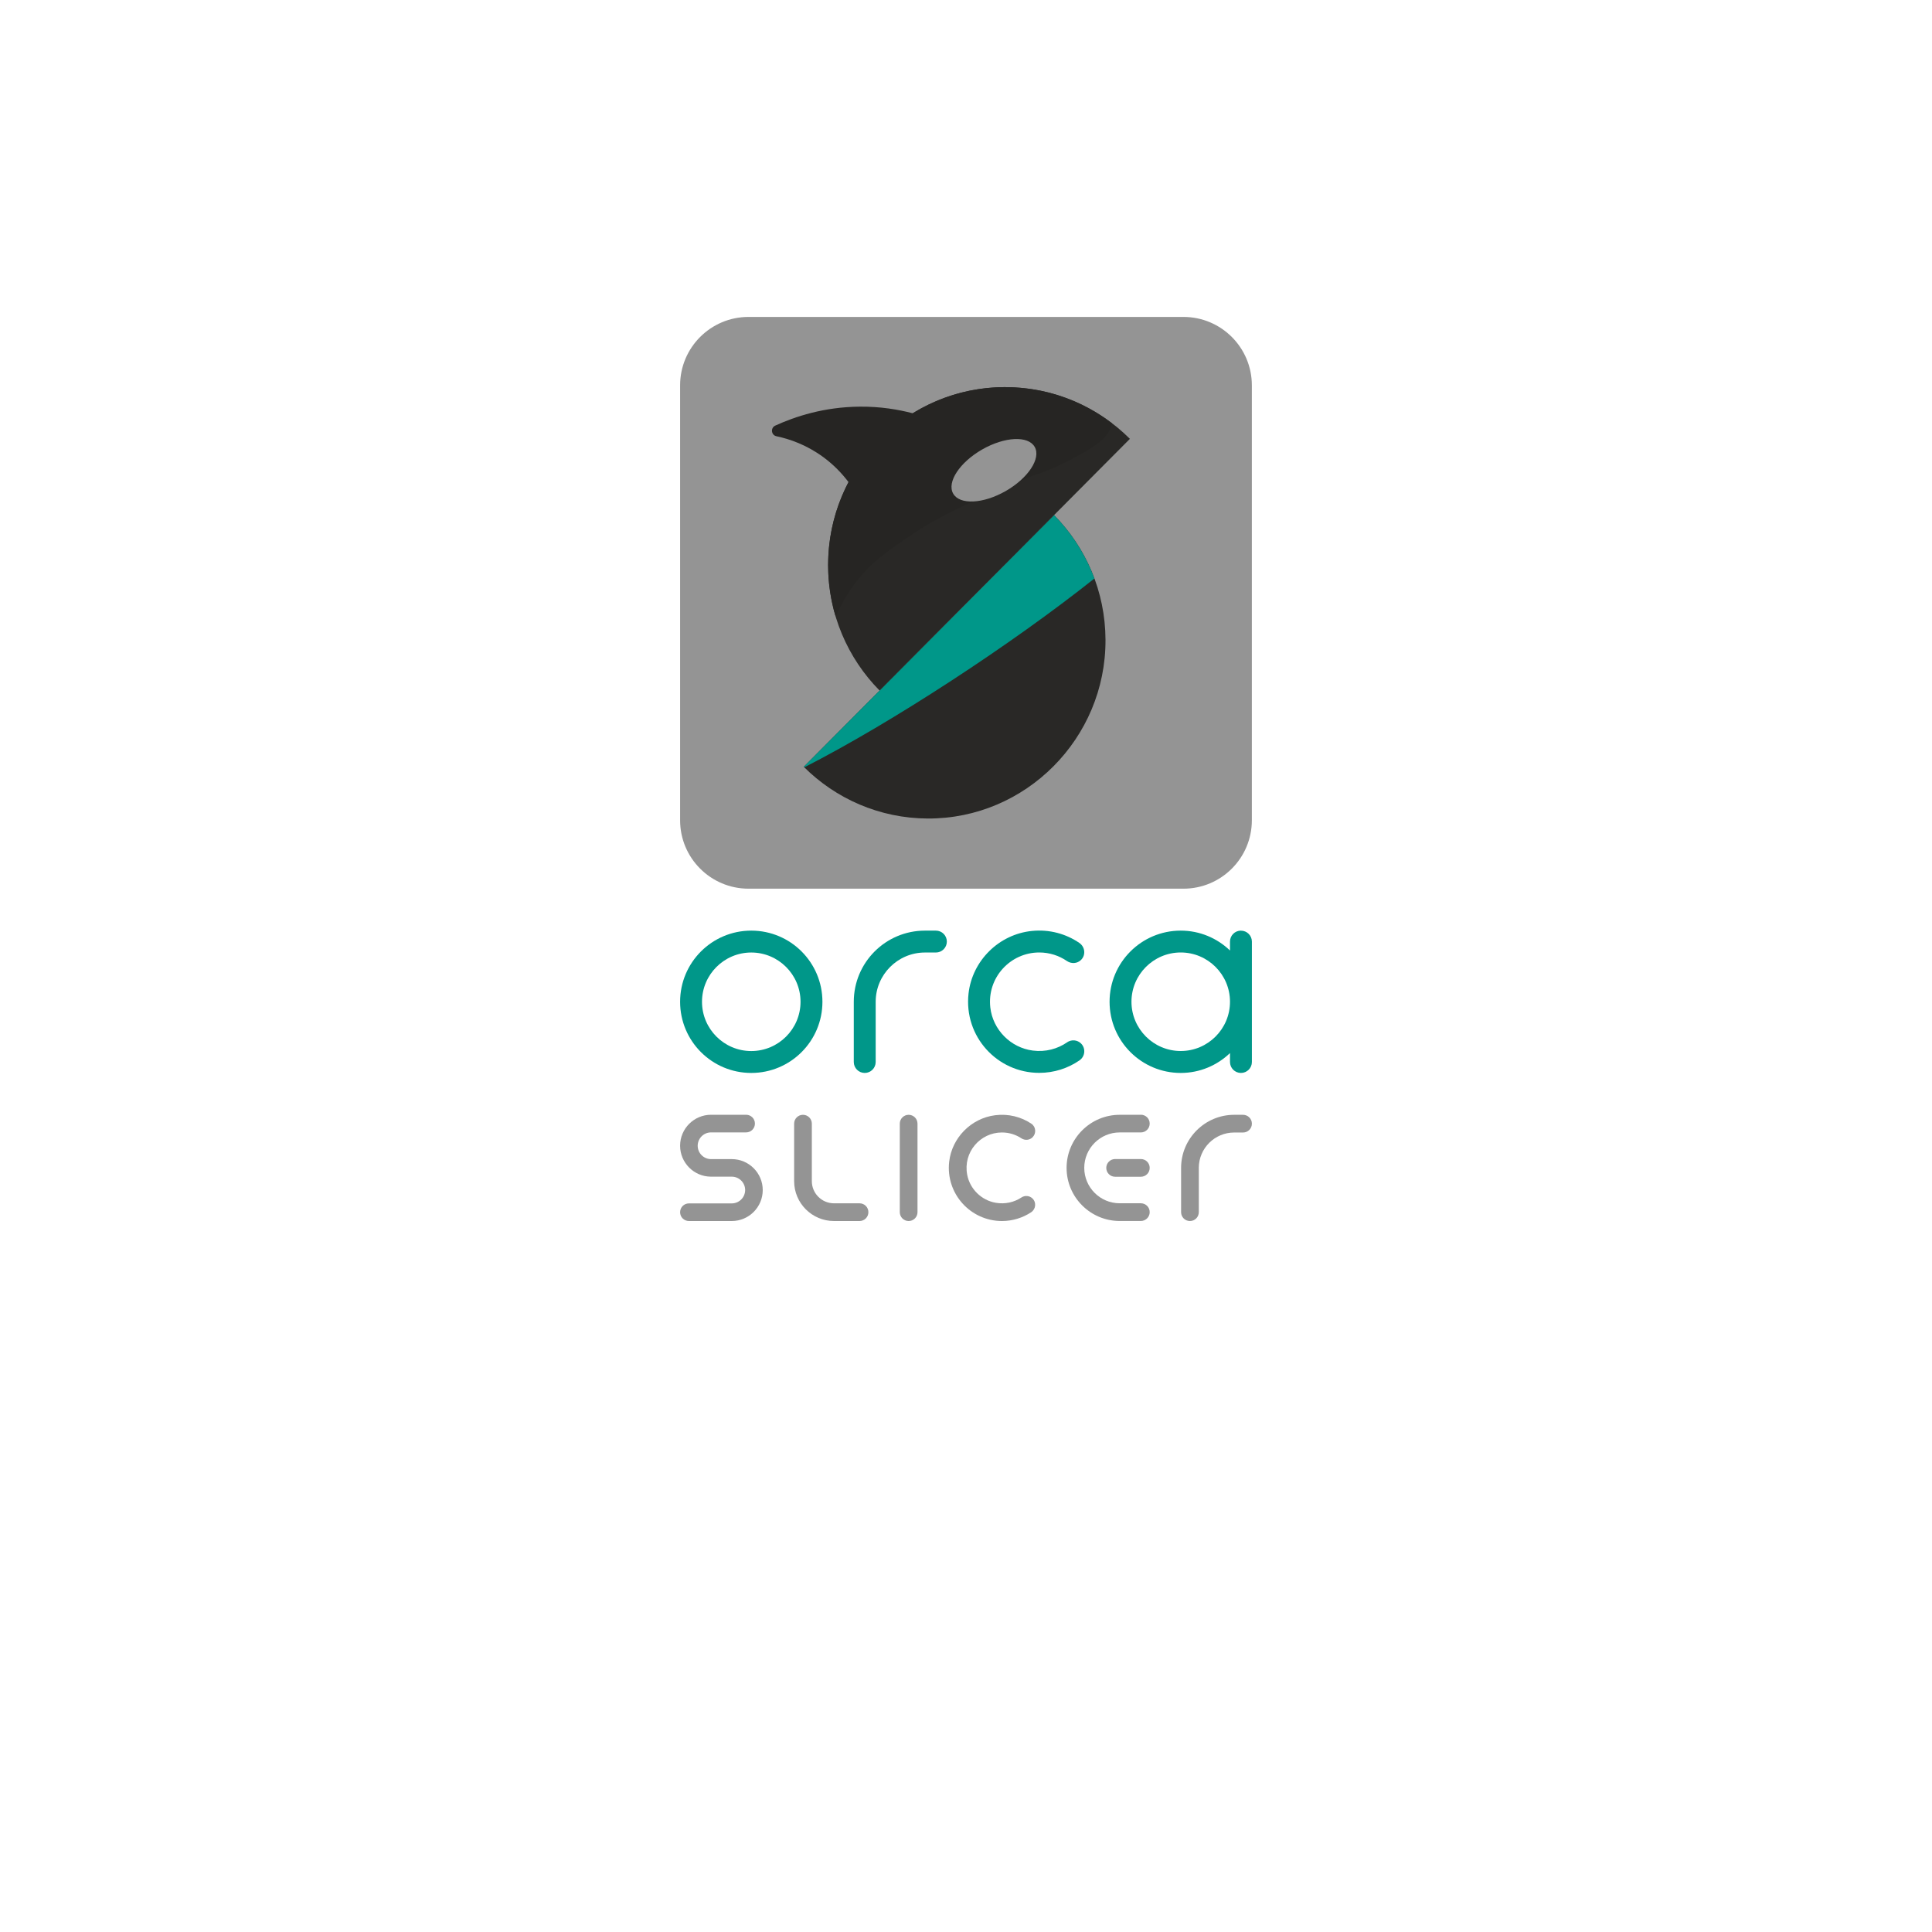
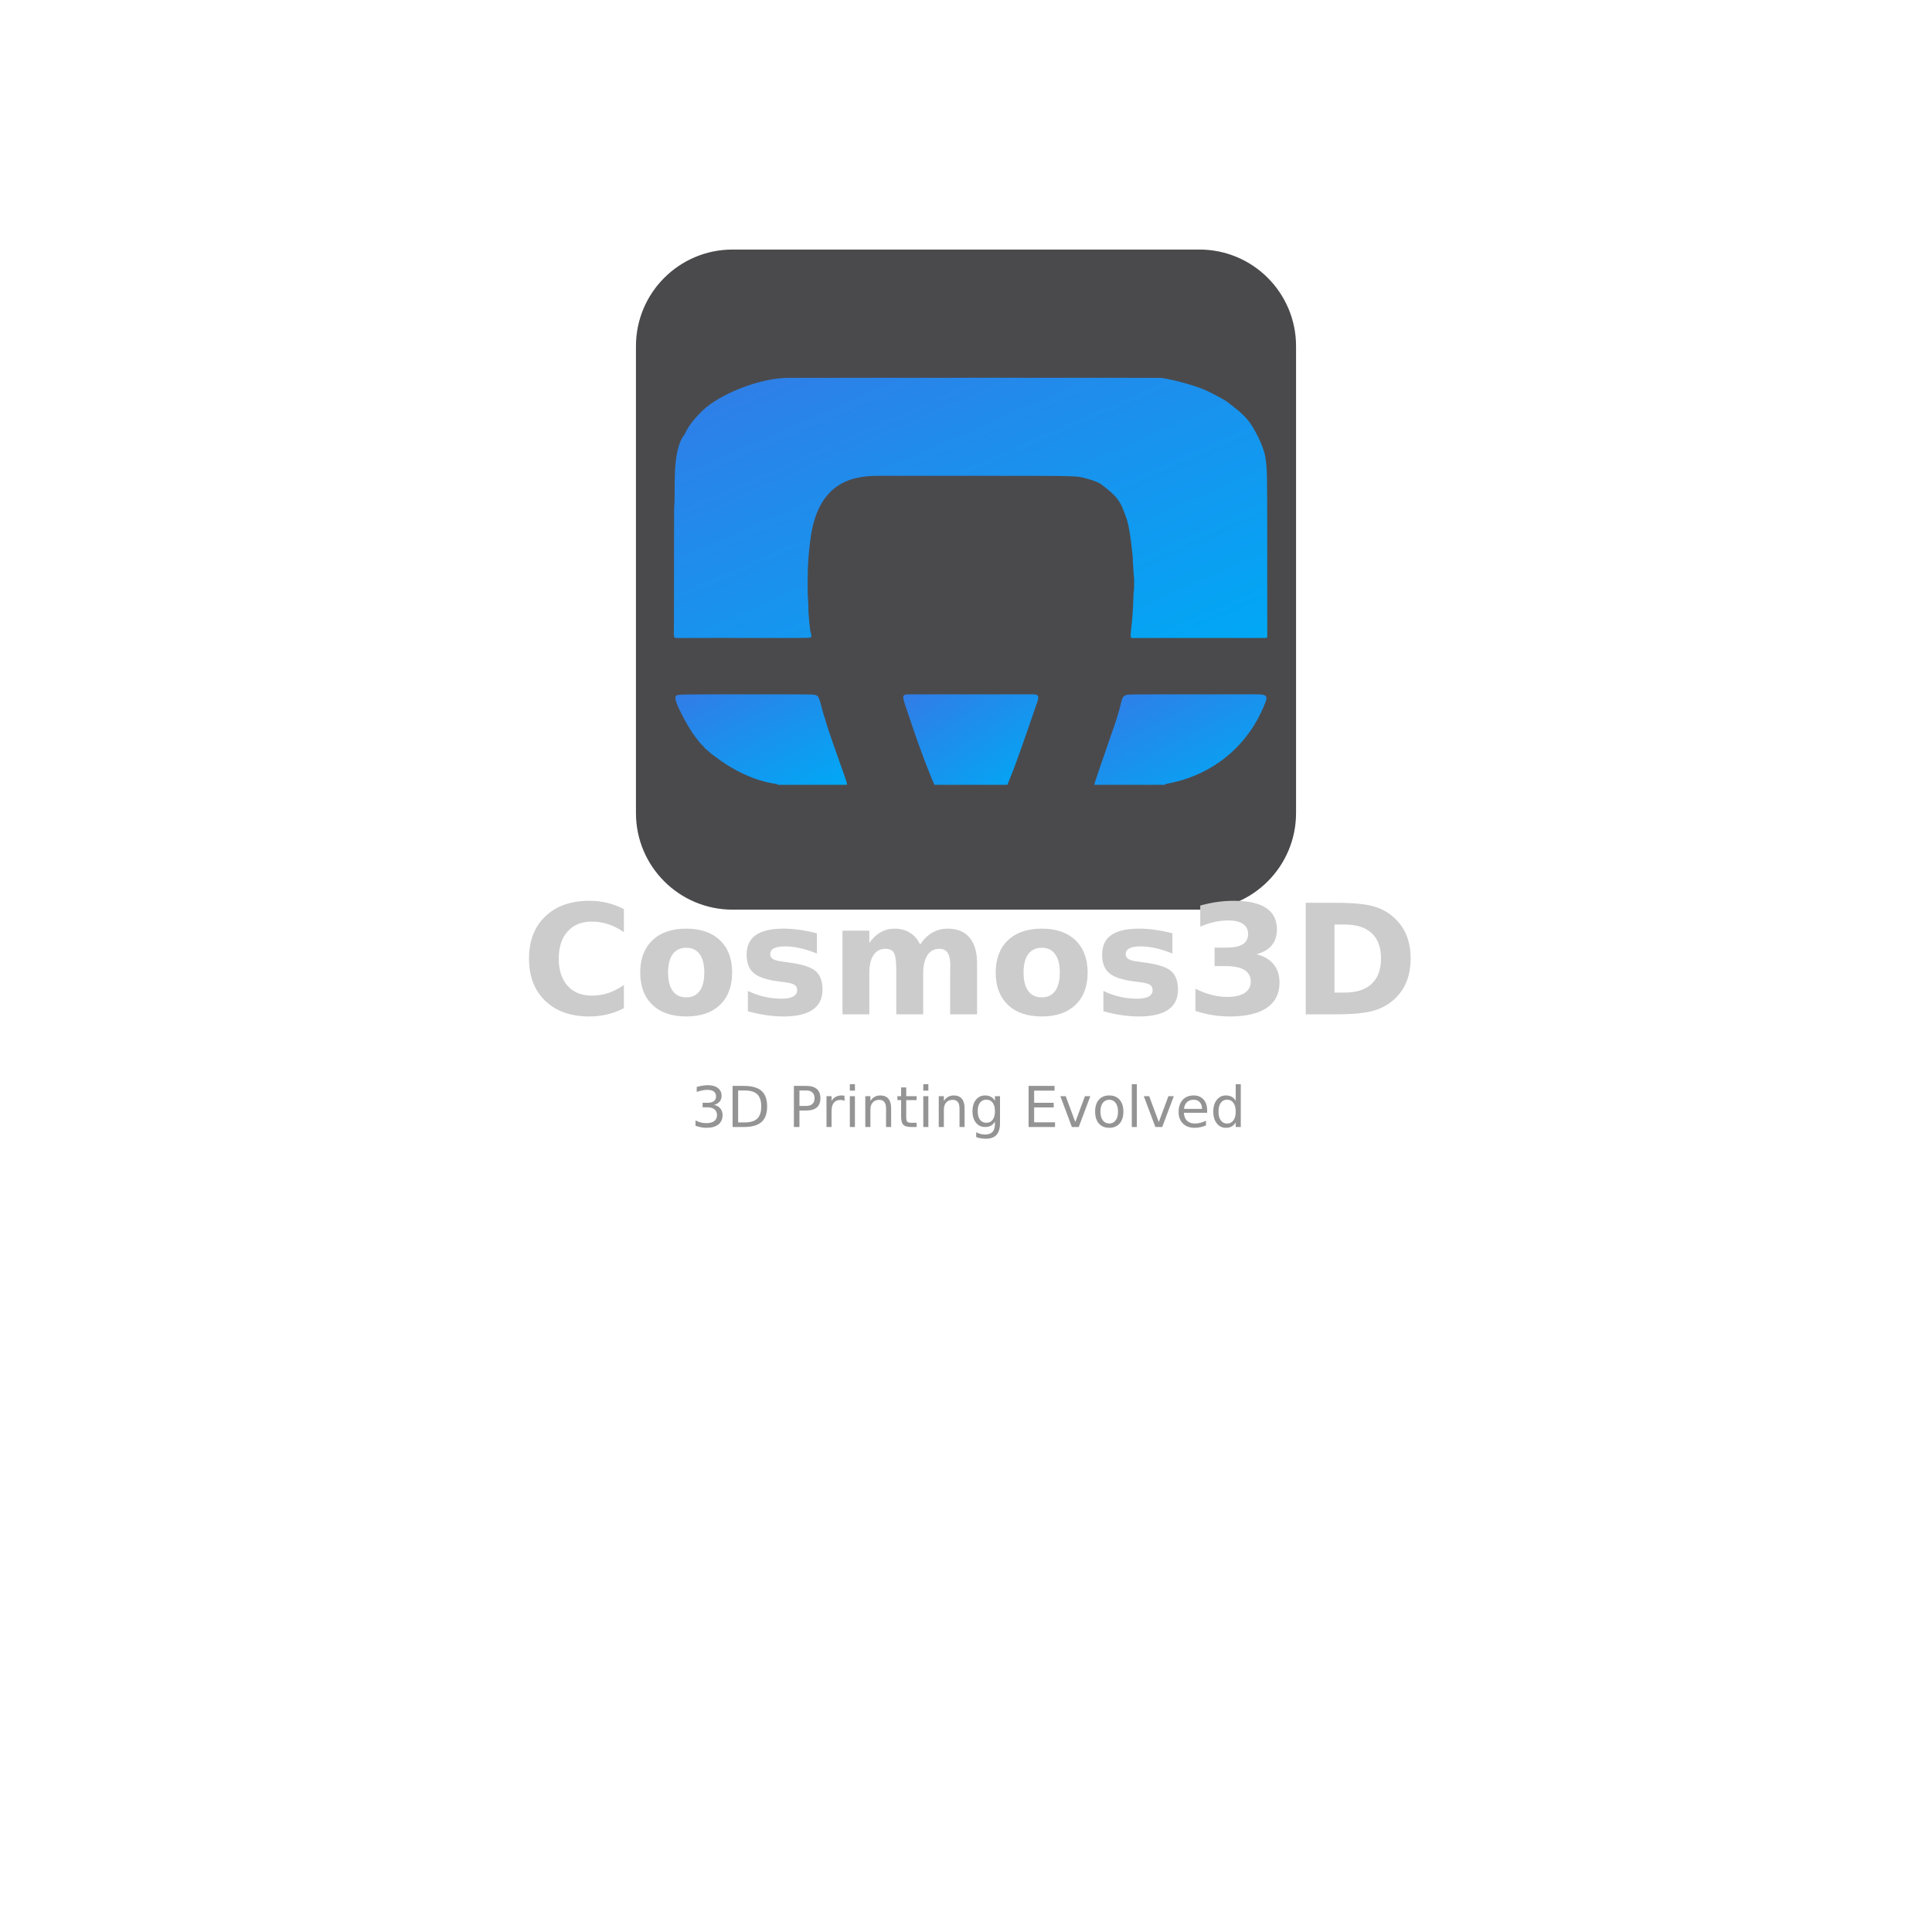
- <svg xmlns="http://www.w3.org/2000/svg" id="a" width="480" height="480" viewBox="0 0 480 480">
-   <g id="b">
-     <rect id="c" x="168.97" y="78.74" width="142.05" height="142.05" rx="17" ry="17" style="fill:#949494;" />
+ <svg xmlns="http://www.w3.org/2000/svg" width="480" height="480" viewBox="0 0 480 480">
+   <defs>
+     <linearGradient id="cosmos_grad" x1="0%" y1="0%" x2="100%" y2="100%">
+       <stop offset="0%" style="stop-color:rgb(50,124,230);stop-opacity:1" />
+       <stop offset="100%" style="stop-color:rgb(0,168,245);stop-opacity:1" />
+     </linearGradient>
+     <clipPath id="logoClip">
+       <rect x="158" y="62" width="164" height="164" rx="24" ry="24" />
+     </clipPath>
+   </defs>
+   <rect x="158" y="62" width="164" height="164" rx="24" ry="24" style="fill:#4A4A4D;" />
+   <g style="clip-path:url(#logoClip);">
+     <g transform="translate(166.1,93.3) scale(0.189)">
+       <g transform="translate(5,1)">
+         <path d="M782.013,339.487C781.872,342.633 782.715,343.94 779.52,343.966C773.738,344.013 612.693,343.87 604.509,344.038C599.418,344.143 605.107,334.812 606.301,284.497C606.305,284.348 607.208,280.908 607.079,268.518C607.009,261.918 606.309,262.065 606.095,255.514C605.815,246.942 605.153,247.048 605.272,238.492C605.274,238.358 602.016,202.059 597.505,188.498C588.687,161.989 584.591,158.163 563.375,141.667C558.574,137.935 538.381,132.309 532.471,131.906C514.49,130.678 514.487,130.809 274.5,130.809C245.11,130.809 189.769,132.066 180.867,219.529C180.388,224.23 177.795,239.383 177.812,274.498C177.821,292.516 178.774,292.437 178.959,310.49C178.988,313.351 180.741,330.948 180.958,332.449C182.069,340.137 184.244,340.655 181.516,343.515C180.55,344.527 76.198,343.655 5.501,344.035C0.966,344.059 2.097,341.665 2.096,323.5C2.092,258.936 2.325,172.775 2.356,172.488C4.6,152.092 -1.337,99.423 15.339,77.388C18.031,73.832 20.041,64.282 38.857,45.862C62.474,22.741 116.114,2.057 152.5,2.034C191.782,2.01 635.338,1.733 643.52,2.186C644.784,2.255 682.471,8.912 706.328,20.842C726.782,31.069 730.405,34.257 732.201,35.837C735.152,38.433 749.179,47.726 758.207,59.699C763.708,66.994 777.058,89.968 779.693,107.47C781.896,122.104 781.966,127.686 781.966,218.5C781.966,322.188 781.951,335.543 782.013,339.487Z" style="fill:url(#cosmos_grad);" />
+         <path d="M647.5,536.999L554.5,536.999C556.879,528.172 578.34,467.399 582.023,456.342C592.487,424.932 589.29,422.665 595.447,419.401C598.498,417.784 598.679,418.094 743.5,418.094C777.192,418.094 781.293,416.862 780.831,424.531C780.676,427.103 773.913,442.656 768.842,451.68C726.76,526.557 653.232,534.437 648.558,535.929C648.08,536.081 647.978,536.847 647.5,536.999Z" style="fill:url(#cosmos_grad);" />
+         <path d="M229.5,536.999L138.5,536.999C138.022,536.849 137.921,536.079 137.443,535.929C136.668,535.685 112.767,534.268 80.304,515.867C75.217,512.983 63.511,505.826 57.352,500.682C56.64,500.087 52.339,497.522 47.809,493.178C44.408,489.917 43.778,490.602 41.127,486.758C40.101,485.271 38.911,486.268 26.797,469.311C22.897,463.853 0.448,426.307 4.493,420.496C6.399,417.758 7.253,418.094 103.5,418.094C186.679,418.094 186.993,417.814 190.172,419.896C194.31,422.608 195.275,434.936 200.464,449.513C201.397,452.136 200.631,452.351 211.218,482.609C228.936,533.246 229.552,533.172 229.5,536.999Z" style="fill:url(#cosmos_grad);" />
+         <path d="M440.5,536.999L344.5,536.999C341.259,529.617 329.699,503.289 309.54,442.485C303.218,423.417 300.025,418.335 309.495,418.098C309.708,418.092 475.187,418.09 475.507,418.099C484.624,418.337 480.206,426.534 477.494,434.498C445.167,529.428 443.211,528.714 440.5,536.999Z" style="fill:url(#cosmos_grad);" />
+       </g>
+     </g>
  </g>
-   <path d="M225.75,276.97c-1.21,0-2.2.98-2.2,2.2v21.99c0,1.21.98,2.2,2.2,2.2s2.2-.98,2.2-2.2v-21.99c0-1.21-.98-2.2-2.2-2.2Z" style="fill:#949494;" />
-   <path d="M283.44,276.97h-5.26c-7.27,0-13.19,5.92-13.19,13.19s5.92,13.19,13.19,13.19h5.26c1.21,0,2.2-.98,2.2-2.2s-.98-2.2-2.2-2.2h-5.26c-4.85,0-8.8-3.95-8.8-8.8s3.95-8.8,8.8-8.8h5.26c1.21,0,2.2-.98,2.2-2.2s-.98-2.2-2.2-2.2Z" style="fill:#949494;" />
-   <path d="M283.44,287.96h-6.39c-1.21,0-2.2.98-2.2,2.2s.98,2.2,2.2,2.2h6.39c1.21,0,2.2-.98,2.2-2.2s-.98-2.2-2.2-2.2Z" style="fill:#949494;" />
-   <path d="M181.81,303.36h-10.65c-1.21,0-2.19-.98-2.19-2.19s.98-2.19,2.19-2.19h10.65c1.83,0,3.32-1.49,3.32-3.32s-1.49-3.32-3.32-3.32h-5.15c-4.24,0-7.69-3.45-7.69-7.69s3.45-7.69,7.69-7.69h8.71c1.21,0,2.19.98,2.19,2.19s-.98,2.19-2.19,2.19h-8.71c-1.83,0-3.32,1.49-3.32,3.32s1.49,3.32,3.32,3.32h5.15c4.24,0,7.69,3.45,7.69,7.69s-3.45,7.69-7.69,7.69Z" style="fill:#949494;" />
-   <g id="d">
-     <path id="e" d="M199.69,190.51c7.91,7.9,18.79,12.8,30.81,12.85,24.33.1,44.25-19.93,44.16-44.4-.05-12.09-4.92-23.03-12.78-30.98l-62.19,62.53Z" style="fill:#292826;" />
+   <g transform="translate(129.54,252.00) scale(1,-1)">
+     <path d="M25.46,1.52 Q23.49,0.50 21.36,-0.02 Q19.23,-0.54 16.90,-0.54 Q9.98,-0.54 5.94,3.33 Q1.89,7.20 1.89,13.82 Q1.89,20.47 5.94,24.33 Q9.98,28.20 16.90,28.20 Q19.23,28.20 21.36,27.68 Q23.49,27.16 25.46,26.14 L25.46,20.41 Q23.47,21.77 21.54,22.40 Q19.61,23.03 17.48,23.03 Q13.66,23.03 11.47,20.57 Q9.28,18.13 9.28,13.82 Q9.28,9.54 11.47,7.08 Q13.66,4.64 17.48,4.64 Q19.61,4.64 21.54,5.27 Q23.47,5.90 25.46,7.26 L25.46,1.52 Z M40.97,16.53 Q38.76,16.53 37.60,14.94 Q36.44,13.36 36.44,10.37 Q36.44,7.39 37.60,5.79 Q38.76,4.21 40.97,4.21 Q43.14,4.21 44.29,5.79 Q45.44,7.39 45.44,10.37 Q45.44,13.36 44.29,14.94 Q43.14,16.53 40.97,16.53 Z M40.97,21.28 Q46.33,21.28 49.35,18.38 Q52.36,15.49 52.36,10.37 Q52.36,5.25 49.35,2.35 Q46.33,-0.54 40.97,-0.54 Q35.59,-0.54 32.55,2.35 Q29.52,5.25 29.52,10.37 Q29.52,15.49 32.55,18.38 Q35.59,21.28 40.97,21.28 Z M73.42,20.13 L73.42,15.09 Q71.29,15.98 69.30,16.42 Q67.32,16.87 65.55,16.87 Q63.66,16.87 62.74,16.39 Q61.83,15.92 61.83,14.94 Q61.83,14.14 62.52,13.71 Q63.22,13.29 65.01,13.08 L66.18,12.91 Q71.29,12.27 73.05,10.78 Q74.81,9.30 74.81,6.12 Q74.81,2.80 72.36,1.13 Q69.91,-0.54 65.06,-0.54 Q63.00,-0.54 60.79,-0.21 Q58.60,0.11 56.27,0.76 L56.27,5.81 Q58.26,4.84 60.35,4.36 Q62.44,3.88 64.59,3.88 Q66.54,3.88 67.52,4.41 Q68.51,4.95 68.51,6.01 Q68.51,6.91 67.83,7.34 Q67.15,7.77 65.13,8.02 L63.96,8.16 Q59.52,8.72 57.74,10.22 Q55.96,11.73 55.96,14.79 Q55.96,18.09 58.22,19.68 Q60.49,21.28 65.16,21.28 Q67.00,21.28 69.02,21.00 Q71.05,20.73 73.42,20.13 Z M99.06,17.33 Q100.33,19.26 102.06,20.27 Q103.79,21.28 105.87,21.28 Q109.45,21.28 111.33,19.07 Q113.21,16.87 113.21,12.65 L113.21,0.00 L106.53,0.00 L106.53,10.84 Q106.54,11.08 106.55,11.33 Q106.56,11.60 106.56,12.08 Q106.56,14.29 105.91,15.28 Q105.26,16.27 103.81,16.27 Q101.92,16.27 100.89,14.71 Q99.86,13.16 99.82,10.21 L99.82,0.00 L93.14,0.00 L93.14,10.84 Q93.14,14.29 92.55,15.28 Q91.95,16.27 90.43,16.27 Q88.52,16.27 87.48,14.71 Q86.44,13.14 86.44,10.22 L86.44,0.00 L79.77,0.00 L79.77,20.78 L86.44,20.78 L86.44,17.74 Q87.67,19.50 89.26,20.39 Q90.84,21.28 92.76,21.28 Q94.91,21.28 96.56,20.24 Q98.21,19.20 99.06,17.33 Z M129.29,16.53 Q127.08,16.53 125.92,14.94 Q124.76,13.36 124.76,10.37 Q124.76,7.39 125.92,5.79 Q127.08,4.21 129.29,4.21 Q131.46,4.21 132.61,5.79 Q133.76,7.39 133.76,10.37 Q133.76,13.36 132.61,14.94 Q131.46,16.53 129.29,16.53 Z M129.29,21.28 Q134.65,21.28 137.67,18.38 Q140.68,15.49 140.68,10.37 Q140.68,5.25 137.67,2.35 Q134.65,-0.54 129.29,-0.54 Q123.91,-0.54 120.87,2.35 Q117.84,5.25 117.84,10.37 Q117.84,15.49 120.87,18.38 Q123.91,21.28 129.29,21.28 Z M161.74,20.13 L161.74,15.09 Q159.61,15.98 157.62,16.42 Q155.64,16.87 153.87,16.87 Q151.98,16.87 151.06,16.39 Q150.15,15.92 150.15,14.94 Q150.15,14.14 150.84,13.71 Q151.54,13.29 153.33,13.08 L154.50,12.91 Q159.61,12.27 161.37,10.78 Q163.13,9.30 163.13,6.12 Q163.13,2.80 160.68,1.13 Q158.23,-0.54 153.38,-0.54 Q151.32,-0.54 149.11,-0.21 Q146.92,0.11 144.59,0.76 L144.59,5.81 Q146.58,4.84 148.67,4.36 Q150.76,3.88 152.91,3.88 Q154.86,3.88 155.84,4.41 Q156.83,4.95 156.83,6.01 Q156.83,6.91 156.15,7.34 Q155.47,7.77 153.45,8.02 L152.28,8.16 Q147.84,8.72 146.06,10.22 Q144.28,11.73 144.28,14.79 Q144.28,18.09 146.54,19.68 Q148.81,21.28 153.48,21.28 Q155.32,21.28 157.34,21.00 Q159.37,20.73 161.74,20.13 Z M182.63,14.94 Q185.43,14.21 186.89,12.42 Q188.35,10.63 188.35,7.87 Q188.35,3.75 185.19,1.60 Q182.04,-0.54 175.99,-0.54 Q173.86,-0.54 171.71,-0.20 Q169.57,0.15 167.47,0.84 L167.47,6.35 Q169.48,5.34 171.45,4.83 Q173.43,4.32 175.34,4.32 Q178.18,4.32 179.69,5.30 Q181.21,6.29 181.21,8.13 Q181.21,10.02 179.66,11.00 Q178.11,11.97 175.08,11.97 L172.22,11.97 L172.22,16.57 L175.23,16.57 Q177.92,16.57 179.24,17.41 Q180.55,18.26 180.55,19.99 Q180.55,21.58 179.27,22.45 Q178.00,23.32 175.66,23.32 Q173.93,23.32 172.17,22.93 Q170.41,22.54 168.66,21.78 L168.66,27.02 Q170.78,27.61 172.85,27.91 Q174.93,28.20 176.94,28.20 Q182.34,28.20 185.01,26.43 Q187.70,24.66 187.70,21.10 Q187.70,18.67 186.41,17.12 Q185.14,15.57 182.63,14.94 Z M202.01,22.30 L202.01,5.40 L204.57,5.40 Q208.94,5.40 211.25,7.57 Q213.57,9.74 213.57,13.88 Q213.57,18.00 211.26,20.15 Q208.97,22.30 204.57,22.30 L202.01,22.30 Z M194.86,27.70 L202.39,27.70 Q208.70,27.70 211.79,26.80 Q214.88,25.91 217.09,23.75 Q219.04,21.87 219.98,19.42 Q220.93,16.98 220.93,13.88 Q220.93,10.74 219.98,8.28 Q219.04,5.82 217.09,3.95 Q214.86,1.80 211.74,0.90 Q208.63,0.00 202.39,0.00 L194.86,0.00 L194.86,27.70 Z" style="fill:#CCCCCC;" />
  </g>
-   <g id="f">
-     <path id="g" d="M261.88,127.98l-62.19,62.53s.09.09.13.13c21.79-11.11,51.62-30.64,72.08-46.91-2.21-5.96-5.66-11.32-10.03-15.75" style="fill:#009789;" />
+   <g transform="translate(171.73,280.00) scale(1,-1)">
+     <path d="M5.68,5.50 Q6.67,5.29 7.23,4.62 Q7.79,3.95 7.79,2.97 Q7.79,1.46 6.75,0.63 Q5.71,-0.20 3.79,-0.20 Q3.15,-0.20 2.47,-0.07 Q1.79,0.05 1.07,0.31 L1.07,1.64 Q1.64,1.31 2.32,1.14 Q3.01,0.96 3.75,0.96 Q5.05,0.96 5.73,1.48 Q6.41,1.99 6.41,2.97 Q6.41,3.87 5.78,4.38 Q5.15,4.89 4.02,4.89 L2.83,4.89 L2.83,6.02 L4.08,6.02 Q5.09,6.02 5.63,6.43 Q6.17,6.84 6.17,7.60 Q6.17,8.39 5.62,8.81 Q5.06,9.23 4.02,9.23 Q3.45,9.23 2.80,9.10 Q2.15,8.98 1.37,8.72 L1.37,9.95 Q2.16,10.17 2.85,10.28 Q3.54,10.39 4.14,10.39 Q5.72,10.39 6.63,9.68 Q7.55,8.96 7.55,7.75 Q7.55,6.90 7.06,6.31 Q6.58,5.73 5.68,5.50 Z M11.66,9.07 L11.66,1.14 L13.33,1.14 Q15.44,1.14 16.42,2.09 Q17.40,3.05 17.40,5.11 Q17.40,7.16 16.42,8.12 Q15.44,9.07 13.33,9.07 L11.66,9.07 Z M10.28,10.21 L13.12,10.21 Q16.08,10.21 17.47,8.97 Q18.86,7.74 18.86,5.11 Q18.86,2.47 17.46,1.24 Q16.07,0.00 13.12,0.00 L10.28,0.00 L10.28,10.21 Z M26.89,9.07 L26.89,5.24 L28.63,5.24 Q29.59,5.24 30.12,5.74 Q30.65,6.23 30.65,7.16 Q30.65,8.07 30.12,8.57 Q29.59,9.07 28.63,9.07 L26.89,9.07 Z M25.51,10.21 L28.63,10.21 Q30.35,10.21 31.22,9.43 Q32.10,8.65 32.10,7.16 Q32.10,5.65 31.22,4.87 Q30.35,4.10 28.63,4.10 L26.89,4.10 L26.89,0.00 L25.51,0.00 L25.51,10.21 Z M38.09,6.48 Q37.88,6.60 37.63,6.66 Q37.38,6.72 37.08,6.72 Q36.01,6.72 35.44,6.03 Q34.87,5.33 34.87,4.03 L34.87,0.00 L33.61,0.00 L33.61,7.66 L34.87,7.66 L34.87,6.47 Q35.27,7.16 35.90,7.50 Q36.54,7.84 37.45,7.84 Q37.58,7.84 37.74,7.82 Q37.89,7.81 38.08,7.77 L38.09,6.48 Z M39.41,7.66 L40.67,7.66 L40.67,0.00 L39.41,0.00 L39.41,7.66 Z M39.41,10.64 L40.67,10.64 L40.67,9.04 L39.41,9.04 L39.41,10.64 Z M49.67,4.62 L49.67,0.00 L48.41,0.00 L48.41,4.58 Q48.41,5.67 47.98,6.21 Q47.56,6.75 46.71,6.75 Q45.69,6.75 45.10,6.10 Q44.52,5.45 44.52,4.33 L44.52,0.00 L43.25,0.00 L43.25,7.66 L44.52,7.66 L44.52,6.47 Q44.97,7.16 45.58,7.50 Q46.19,7.84 46.99,7.84 Q48.31,7.84 48.99,7.02 Q49.67,6.21 49.67,4.62 Z M53.42,9.83 L53.42,7.66 L56.01,7.66 L56.01,6.68 L53.42,6.68 L53.42,2.52 Q53.42,1.59 53.67,1.32 Q53.93,1.05 54.72,1.05 L56.01,1.05 L56.01,0.00 L54.72,0.00 Q53.26,0.00 52.71,0.54 Q52.15,1.09 52.15,2.52 L52.15,6.68 L51.23,6.68 L51.23,7.66 L52.15,7.66 L52.15,9.83 L53.42,9.83 Z M57.66,7.66 L58.92,7.66 L58.92,0.00 L57.66,0.00 L57.66,7.66 Z M57.66,10.64 L58.92,10.64 L58.92,9.04 L57.66,9.04 L57.66,10.64 Z M67.92,4.62 L67.92,0.00 L66.66,0.00 L66.66,4.58 Q66.66,5.67 66.24,6.21 Q65.81,6.75 64.96,6.75 Q63.94,6.75 63.36,6.10 Q62.77,5.45 62.77,4.33 L62.77,0.00 L61.50,0.00 L61.50,7.66 L62.77,7.66 L62.77,6.47 Q63.22,7.16 63.83,7.50 Q64.44,7.84 65.24,7.84 Q66.56,7.84 67.24,7.02 Q67.92,6.21 67.92,4.62 Z M75.46,3.92 Q75.46,5.29 74.90,6.04 Q74.34,6.79 73.32,6.79 Q72.31,6.79 71.74,6.04 Q71.18,5.29 71.18,3.92 Q71.18,2.56 71.74,1.80 Q72.31,1.05 73.32,1.05 Q74.34,1.05 74.90,1.80 Q75.46,2.56 75.46,3.92 Z M76.72,0.95 Q76.72,-1.00 75.85,-1.96 Q74.99,-2.91 73.19,-2.91 Q72.53,-2.91 71.94,-2.81 Q71.35,-2.71 70.80,-2.51 L70.80,-1.29 Q71.35,-1.59 71.89,-1.73 Q72.43,-1.87 72.99,-1.87 Q74.23,-1.87 74.85,-1.23 Q75.46,-0.58 75.46,0.72 L75.46,1.35 Q75.07,0.67 74.46,0.33 Q73.86,0.00 73.01,0.00 Q71.60,0.00 70.74,1.07 Q69.88,2.15 69.88,3.92 Q69.88,5.69 70.74,6.77 Q71.60,7.84 73.01,7.84 Q73.86,7.84 74.46,7.51 Q75.07,7.17 75.46,6.49 L75.46,7.66 L76.72,7.66 L76.72,0.95 Z M83.82,10.21 L90.27,10.21 L90.27,9.04 L85.20,9.04 L85.20,6.02 L90.06,6.02 L90.06,4.86 L85.20,4.86 L85.20,1.16 L90.39,1.16 L90.39,0.00 L83.82,0.00 L83.82,10.21 Z M91.71,7.66 L93.04,7.66 L95.43,1.23 L97.82,7.66 L99.16,7.66 L96.28,0.00 L94.58,0.00 L91.71,7.66 Z M103.86,6.77 Q102.85,6.77 102.26,5.99 Q101.67,5.20 101.67,3.82 Q101.67,2.45 102.26,1.66 Q102.84,0.87 103.86,0.87 Q104.86,0.87 105.45,1.66 Q106.04,2.45 106.04,3.82 Q106.04,5.18 105.45,5.98 Q104.86,6.77 103.86,6.77 Z M103.86,7.84 Q105.50,7.84 106.44,6.77 Q107.37,5.71 107.37,3.82 Q107.37,1.94 106.44,0.87 Q105.50,-0.20 103.86,-0.20 Q102.21,-0.20 101.28,0.87 Q100.35,1.94 100.35,3.82 Q100.35,5.71 101.28,6.77 Q102.21,7.84 103.86,7.84 Z M109.46,10.64 L110.72,10.64 L110.72,0.00 L109.46,0.00 L109.46,10.64 Z M112.45,7.66 L113.78,7.66 L116.17,1.23 L118.56,7.66 L119.90,7.66 L117.02,0.00 L115.32,0.00 L112.45,7.66 Z M128.18,4.14 L128.18,3.53 L122.40,3.53 Q122.48,2.23 123.18,1.55 Q123.88,0.87 125.13,0.87 Q125.86,0.87 126.54,1.05 Q127.22,1.22 127.89,1.58 L127.89,0.39 Q127.21,0.10 126.50,-0.05 Q125.79,-0.20 125.06,-0.20 Q123.23,-0.20 122.16,0.87 Q121.09,1.93 121.09,3.75 Q121.09,5.63 122.10,6.74 Q123.12,7.84 124.84,7.84 Q126.38,7.84 127.28,6.84 Q128.18,5.85 128.18,4.14 Z M126.92,4.51 Q126.91,5.54 126.35,6.16 Q125.78,6.77 124.85,6.77 Q123.80,6.77 123.17,6.18 Q122.54,5.58 122.44,4.50 L126.92,4.51 Z M135.28,6.49 L135.28,10.64 L136.54,10.64 L136.54,0.00 L135.28,0.00 L135.28,1.15 Q134.89,0.47 134.28,0.13 Q133.68,-0.20 132.83,-0.20 Q131.44,-0.20 130.57,0.91 Q129.70,2.02 129.70,3.82 Q129.70,5.63 130.57,6.73 Q131.44,7.84 132.83,7.84 Q133.68,7.84 134.28,7.51 Q134.89,7.18 135.28,6.49 Z M131.00,3.82 Q131.00,2.43 131.57,1.65 Q132.14,0.86 133.14,0.86 Q134.14,0.86 134.71,1.65 Q135.28,2.43 135.28,3.82 Q135.28,5.21 134.71,6.00 Q134.14,6.79 133.14,6.79 Q132.14,6.79 131.57,6.00 Q131.00,5.21 131.00,3.82 Z" style="fill:#949494;" />
  </g>
-   <g id="h">
-     <path id="i" d="M249.72,96.18c-24.29,0-43.97,19.8-43.97,44.22,0,12.16,4.88,23.17,12.78,31.16l62.19-62.53c-7.95-7.94-18.9-12.85-30.99-12.85" style="fill:#292826;" />
-   </g>
-   <g id="j">
-     <path id="k" d="M249.72,96.18c-8.41,0-16.27,2.38-22.95,6.5-3.58-.94-8.02-1.69-13.12-1.65-8.89.06-16.12,2.46-21.04,4.71-1.22.56-1.02,2.37.29,2.64,3.23.68,7.49,2.12,11.7,5.23,2.66,1.96,4.68,4.14,6.21,6.17-3.23,6.16-5.07,13.17-5.07,20.62,0,4.44.65,8.73,1.87,12.78,1.86-4.12,3.81-6.88,4.44-7.74,4.04-5.55,8.31-8.44,14.62-12.7,4.65-3.14,11.1-6.83,29.65-14.45,0,0,5.8-1.63,13.58-6.26,3.1-1.84,5.46-3.58,6.21-6.31.05-.19.1-.38.14-.57-7.38-5.62-16.57-8.96-26.53-8.96" style="fill:#262523;" />
-   </g>
-   <g id="l">
-     <path id="m" d="M257.07,111.04c1.61,2.85-1.62,7.76-7.21,10.96-5.6,3.2-11.44,3.48-13.05.63-1.61-2.85,1.62-7.76,7.21-10.96,5.6-3.2,11.44-3.48,13.05-.63" style="fill:#949494;" />
-   </g>
-   <path d="M253.77,297.51c-1.78,1.17-4,1.72-6.36,1.32-3.57-.6-6.46-3.44-7.12-7-1.03-5.58,3.24-10.47,8.64-10.47,1.78,0,3.44.53,4.83,1.45.88.58,2.04.48,2.78-.26h0c.97-.97.84-2.6-.29-3.36-2.53-1.7-5.68-2.54-9.04-2.11-5.94.76-10.71,5.6-11.39,11.55-.9,7.96,5.33,14.73,13.11,14.73,2.67,0,5.15-.8,7.23-2.16,1.18-.78,1.38-2.42.38-3.42h0c-.74-.74-1.9-.85-2.77-.27Z" style="fill:#949494;" />
-   <path d="M213.55,298.96h-6.35c-3.03,0-5.5-2.47-5.5-5.5v-14.29c0-1.21-.98-2.2-2.2-2.2s-2.2.98-2.2,2.2v14.29c0,5.46,4.44,9.9,9.9,9.9h6.35c1.21,0,2.2-.98,2.2-2.2s-.98-2.2-2.2-2.2Z" style="fill:#949494;" />
-   <path d="M308.83,281.37h-2.2c-4.82,0-8.75,3.9-8.79,8.72v11.07c0,1.21-.98,2.2-2.2,2.2s-2.2-.98-2.2-2.2v-11.07c.04-7.24,5.94-13.12,13.19-13.12h2.2c1.21,0,2.2.98,2.2,2.2s-.98,2.2-2.2,2.2Z" style="fill:#949494;" />
-   <path d="M186.65,236.65c6.75,0,12.24,5.49,12.24,12.24s-5.49,12.24-12.24,12.24-12.24-5.49-12.24-12.24,5.49-12.24,12.24-12.24M186.65,231.21c-9.76,0-17.68,7.91-17.68,17.68s7.91,17.68,17.68,17.68,17.68-7.91,17.68-17.68-7.91-17.68-17.68-17.68h0Z" style="fill:#009789;" />
-   <path d="M308.31,231.21c-1.5,0-2.72,1.22-2.72,2.72v2.22c-3.18-3.05-7.48-4.94-12.24-4.94-9.76,0-17.68,7.91-17.68,17.68s7.91,17.68,17.68,17.68c4.75,0,9.06-1.89,12.24-4.94v2.22c0,1.5,1.22,2.72,2.72,2.72s2.72-1.22,2.72-2.72v-29.91c0-1.5-1.22-2.72-2.72-2.72ZM293.35,261.12c-6.75,0-12.24-5.49-12.24-12.24s5.49-12.24,12.24-12.24,12.24,5.49,12.24,12.24-5.49,12.24-12.24,12.24Z" style="fill:#009789;" />
-   <path d="M232.52,231.21h-2.72c-9.76,0-17.68,7.91-17.68,17.68v14.96c0,1.5,1.22,2.72,2.72,2.72s2.72-1.22,2.72-2.72v-14.96c0-6.75,5.49-12.24,12.24-12.24h0s2.72,0,2.72,0c1.5,0,2.72-1.22,2.72-2.72s-1.22-2.72-2.72-2.72Z" style="fill:#009789;" />
-   <path d="M265.11,258.97c-2.37,1.63-5.34,2.45-8.51,2.04-5.51-.7-9.94-5.19-10.56-10.71-.84-7.38,4.94-13.66,12.16-13.66,2.55,0,4.91.78,6.87,2.12,1.1.75,2.57.67,3.52-.28h0c1.22-1.22.99-3.23-.43-4.21-3.29-2.25-7.39-3.42-11.77-2.98-8.19.81-14.84,7.37-15.76,15.55-1.19,10.67,7.13,19.71,17.56,19.71,3.71,0,7.15-1.14,10-3.1,1.41-.97,1.61-2.98.4-4.19h0c-.93-.93-2.39-1.05-3.48-.3Z" style="fill:#009789;" />
</svg>
